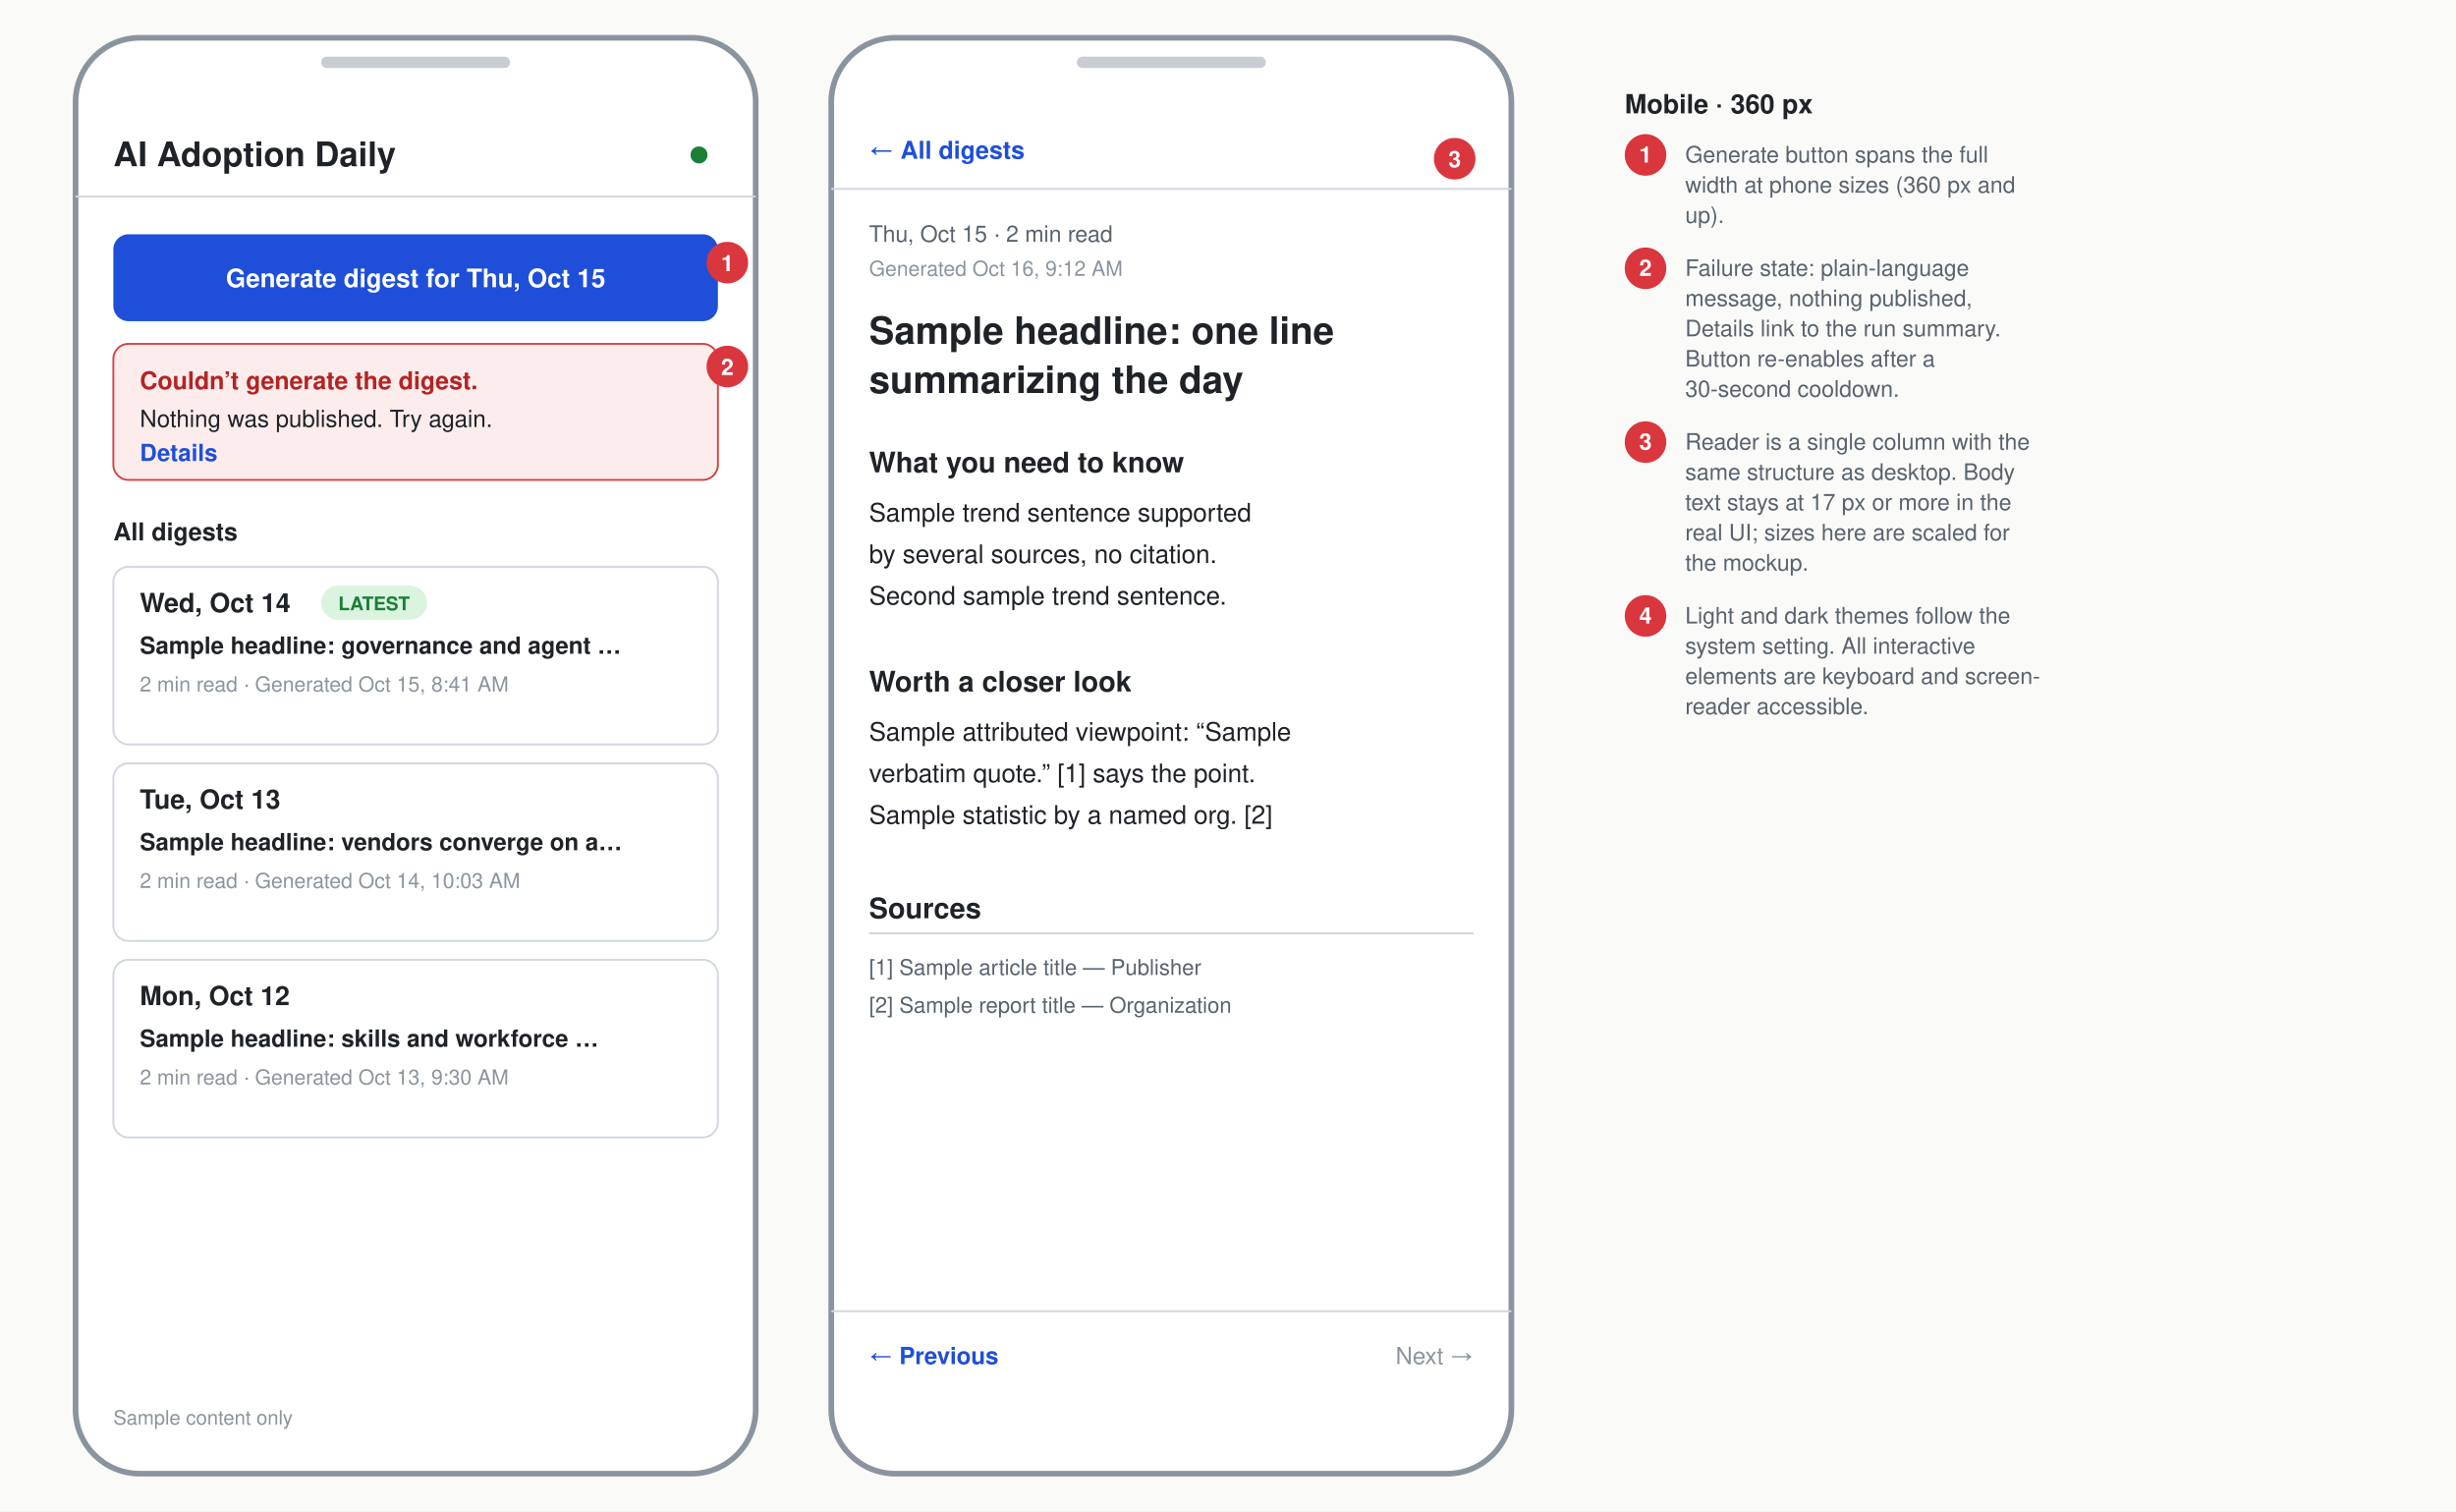
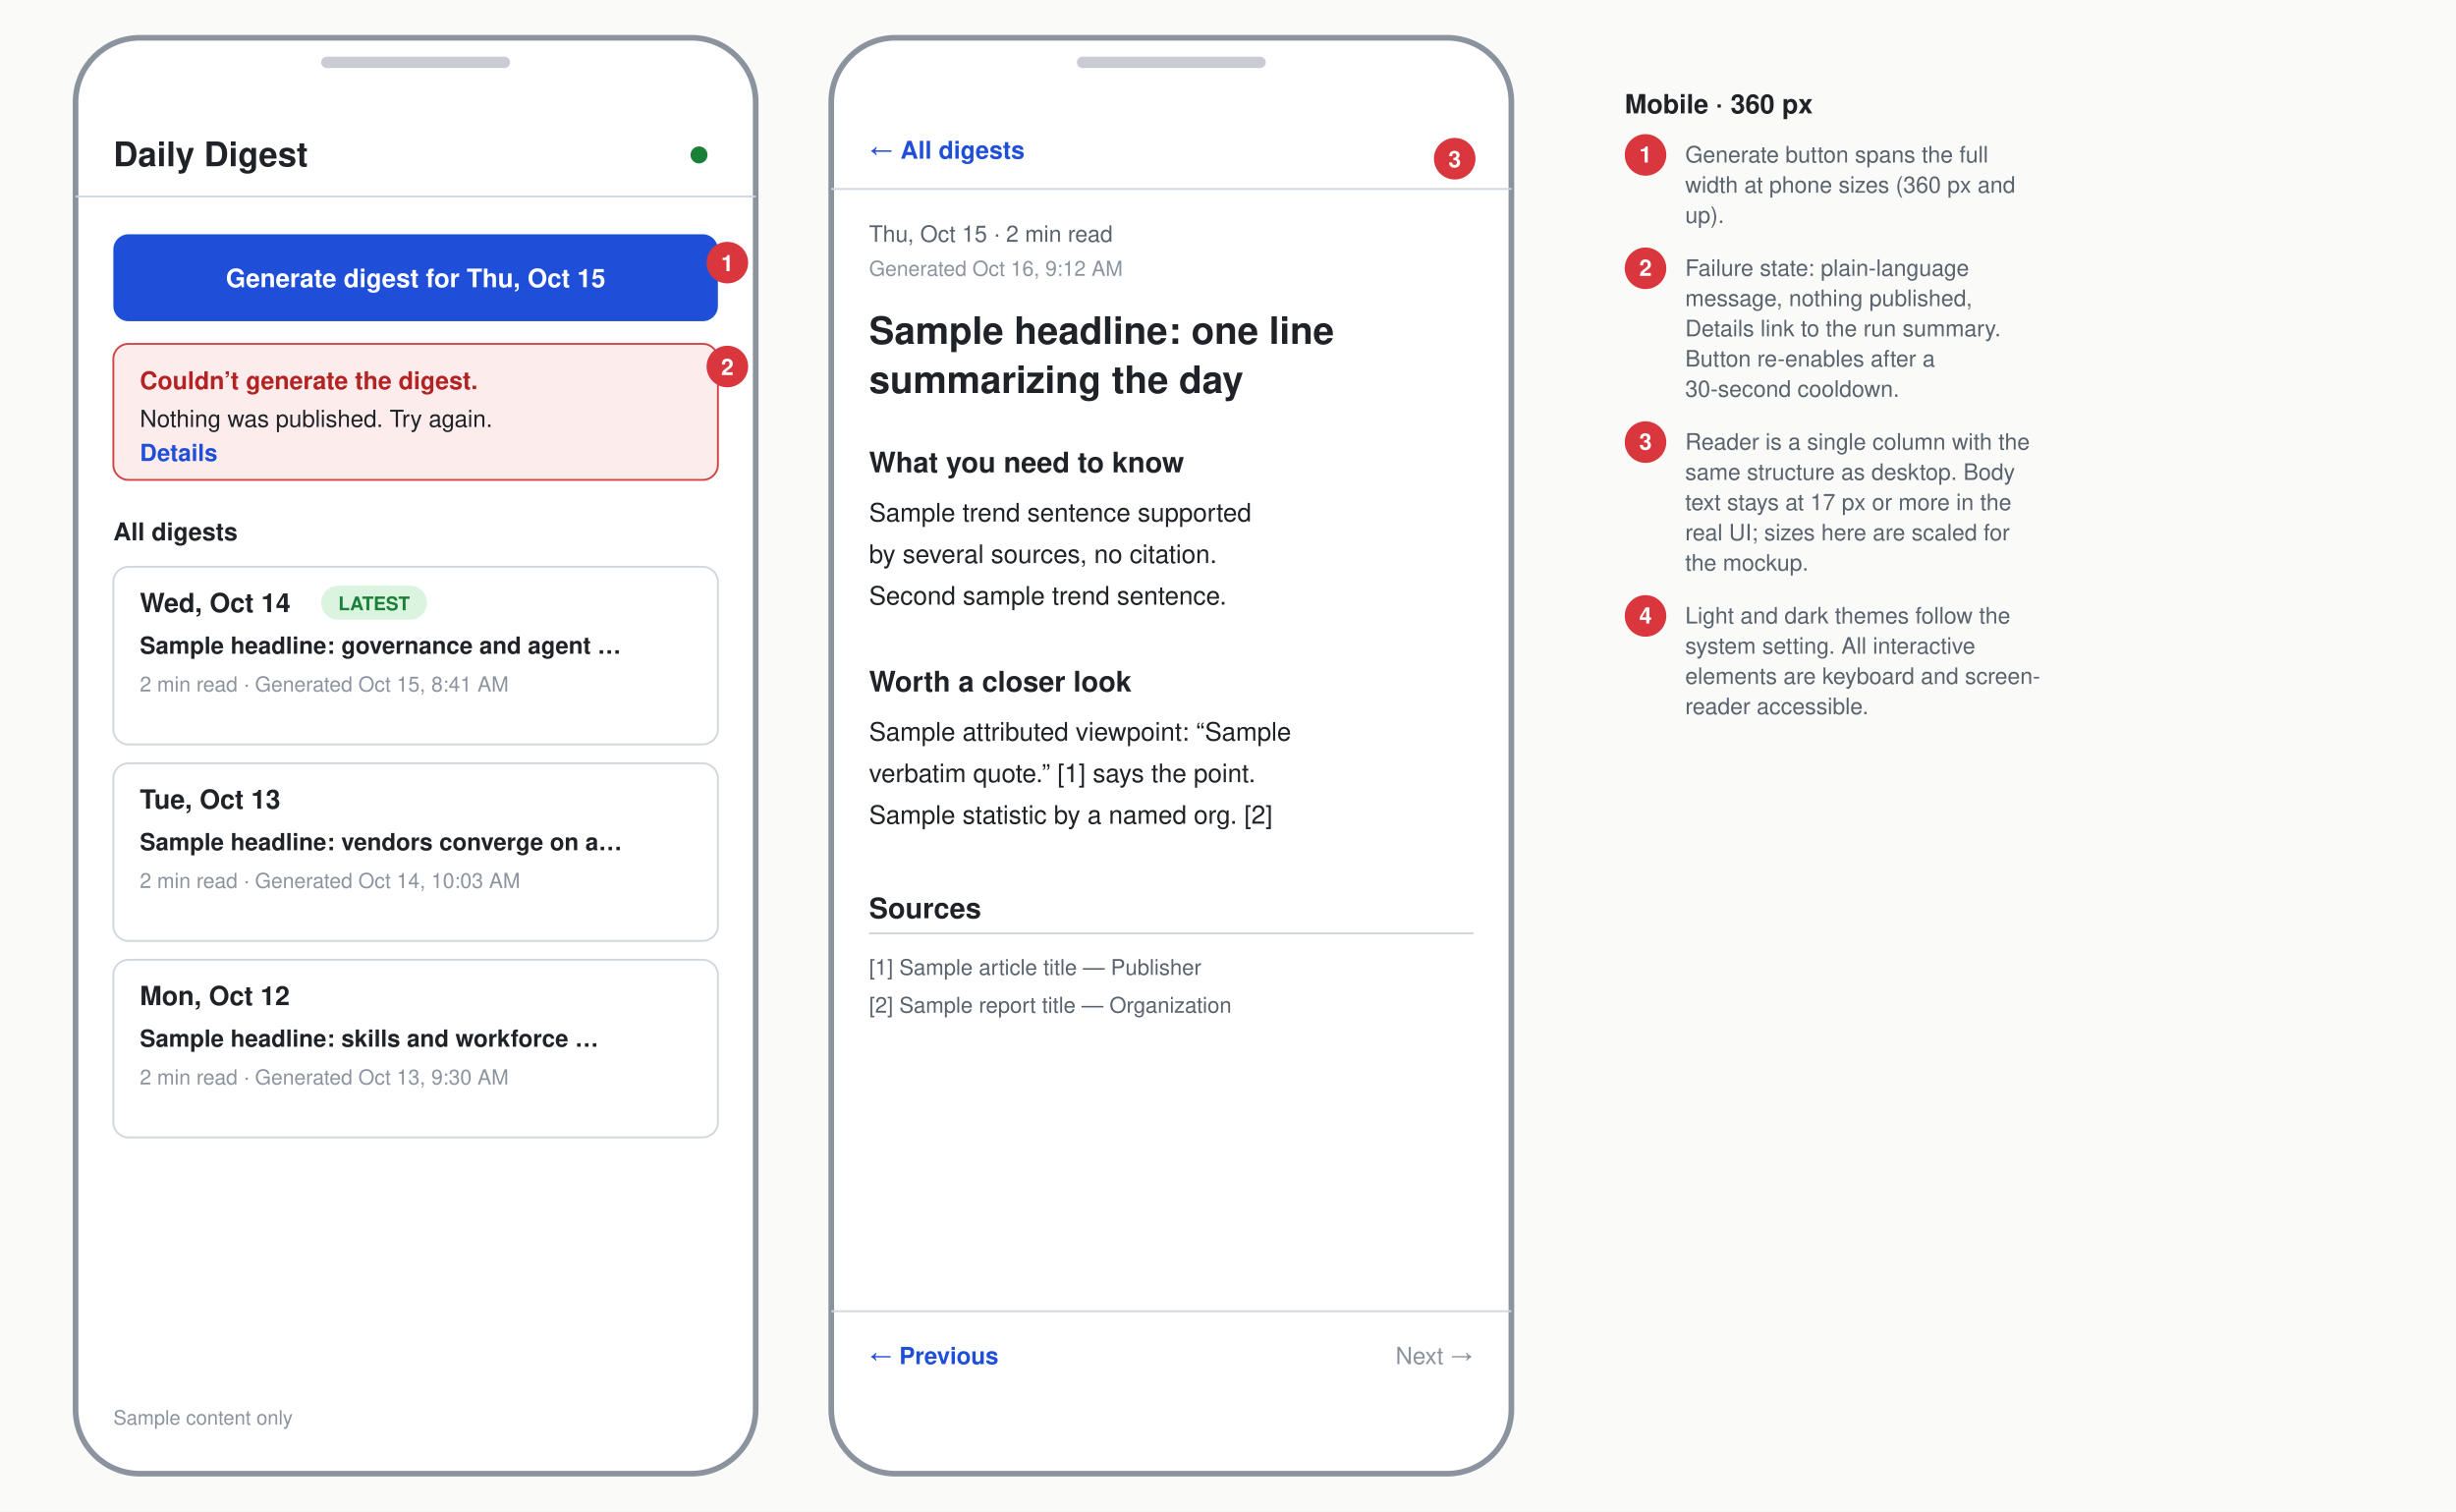
<svg xmlns="http://www.w3.org/2000/svg" viewBox="0 0 1300 800" width="1300" height="800" font-family="-apple-system, BlinkMacSystemFont, &quot;Segoe UI&quot;, Helvetica, Arial, sans-serif" role="img" aria-label="Mockup 5: mobile views">
  <defs>
    <marker id="a" viewBox="0 0 10 10" refX="9" refY="5" markerWidth="7" markerHeight="7" orient="auto-start-reverse">
      <path d="M0,0 L10,5 L0,10 z" fill="#444" />
    </marker>
    <marker id="as" viewBox="0 0 10 10" refX="1" refY="5" markerWidth="7" markerHeight="7" orient="auto-start-reverse">
      <path d="M10,0 L0,5 L10,10 z" fill="#444" />
    </marker>
    <marker id="g" viewBox="0 0 10 10" refX="9" refY="5" markerWidth="7" markerHeight="7" orient="auto-start-reverse">
      <path d="M0,0 L10,5 L0,10 z" fill="#888" />
    </marker>
    <marker id="gs" viewBox="0 0 10 10" refX="1" refY="5" markerWidth="7" markerHeight="7" orient="auto-start-reverse">
      <path d="M10,0 L0,5 L10,10 z" fill="#888" />
    </marker>
    <marker id="r" viewBox="0 0 10 10" refX="9" refY="5" markerWidth="7" markerHeight="7" orient="auto-start-reverse">
      <path d="M0,0 L10,5 L0,10 z" fill="#D14343" />
    </marker>
    <marker id="rs" viewBox="0 0 10 10" refX="1" refY="5" markerWidth="7" markerHeight="7" orient="auto-start-reverse">
      <path d="M10,0 L0,5 L10,10 z" fill="#D14343" />
    </marker>
  </defs>
  <rect width="1300" height="800" fill="#FAFAF8" />
  <rect x="40" y="20" width="360" height="760" rx="34" fill="#fff" stroke="#8B949E" stroke-width="3" />
  <rect x="170" y="30" width="100" height="6" rx="3" fill="#C9CDD3" stroke="none" stroke-width="1" />
-   <text x="60" y="88" font-size="18" font-weight="700" fill="#1F2328" text-anchor="start">AI Adoption Daily</text>
+   <text x="60" y="88" font-size="18" font-weight="700" fill="#1F2328" text-anchor="start">Daily Digest</text>
  <circle cx="370" cy="82" r="4.5" fill="#1A7F37" stroke="none" stroke-width="1" />
  <line x1="40" y1="104" x2="400" y2="104" stroke="#D0D7DE" stroke-width="1" />
  <rect x="60" y="124" width="320" height="46" rx="8" fill="#1F4FD8" stroke="none" stroke-width="1" />
  <text x="220" y="152" font-size="13.5" font-weight="600" fill="#fff" text-anchor="middle">Generate digest for Thu, Oct 15</text>
  <rect x="60" y="182" width="320" height="72" rx="8" fill="#FDECEC" stroke="#D14343" stroke-width="1" />
  <text x="74" y="206" font-size="13" font-weight="700" fill="#B42323" text-anchor="start">Couldn’t generate the digest.</text>
  <text x="74" y="226" font-size="12.5" font-weight="400" fill="#1F2328" text-anchor="start">Nothing was published. Try again.</text>
  <text x="74" y="244" font-size="12.5" font-weight="600" fill="#1F4FD8" text-anchor="start">Details</text>
  <text x="60" y="286" font-size="13" font-weight="700" fill="#1F2328" text-anchor="start">All digests</text>
  <rect x="60" y="300" width="320" height="94" rx="8" fill="#fff" stroke="#D0D7DE" stroke-width="1" />
  <text x="74" y="324" font-size="14" font-weight="700" fill="#1F2328" text-anchor="start">Wed, Oct 14</text>
  <rect x="170" y="310" width="56" height="18" rx="9" fill="#DAF4E0" stroke="none" stroke-width="1" />
  <text x="198" y="323" font-size="10" font-weight="700" fill="#1A7F37" text-anchor="middle">LATEST</text>
  <text x="74" y="346" font-size="12.5" font-weight="600" fill="#1F2328" text-anchor="start">Sample headline: governance and agent …</text>
  <text x="74" y="366" font-size="11" font-weight="400" fill="#8B949E" text-anchor="start">2 min read · Generated Oct 15, 8:41 AM</text>
  <rect x="60" y="404" width="320" height="94" rx="8" fill="#fff" stroke="#D0D7DE" stroke-width="1" />
  <text x="74" y="428" font-size="14" font-weight="700" fill="#1F2328" text-anchor="start">Tue, Oct 13</text>
  <text x="74" y="450" font-size="12.5" font-weight="600" fill="#1F2328" text-anchor="start">Sample headline: vendors converge on a…</text>
  <text x="74" y="470" font-size="11" font-weight="400" fill="#8B949E" text-anchor="start">2 min read · Generated Oct 14, 10:03 AM</text>
  <rect x="60" y="508" width="320" height="94" rx="8" fill="#fff" stroke="#D0D7DE" stroke-width="1" />
  <text x="74" y="532" font-size="14" font-weight="700" fill="#1F2328" text-anchor="start">Mon, Oct 12</text>
  <text x="74" y="554" font-size="12.5" font-weight="600" fill="#1F2328" text-anchor="start">Sample headline: skills and workforce …</text>
  <text x="74" y="574" font-size="11" font-weight="400" fill="#8B949E" text-anchor="start">2 min read · Generated Oct 13, 9:30 AM</text>
  <text x="60" y="754" font-size="10.5" font-weight="400" fill="#8B949E" text-anchor="start">Sample content only</text>
  <circle cx="385" cy="139" r="11" fill="#D9363E" stroke="none" stroke-width="1" />
  <text x="385" y="143.5" font-size="12" font-weight="700" fill="#fff" text-anchor="middle">1</text>
  <circle cx="385" cy="194" r="11" fill="#D9363E" stroke="none" stroke-width="1" />
  <text x="385" y="198.5" font-size="12" font-weight="700" fill="#fff" text-anchor="middle">2</text>
  <rect x="440" y="20" width="360" height="760" rx="34" fill="#fff" stroke="#8B949E" stroke-width="3" />
  <rect x="570" y="30" width="100" height="6" rx="3" fill="#C9CDD3" stroke="none" stroke-width="1" />
  <text x="460" y="84" font-size="13" font-weight="600" fill="#1F4FD8" text-anchor="start">← All digests</text>
  <line x1="440" y1="100" x2="800" y2="100" stroke="#D0D7DE" stroke-width="1" />
  <text x="460" y="128" font-size="12" font-weight="400" fill="#59636E" text-anchor="start">Thu, Oct 15 · 2 min read</text>
  <text x="460" y="146" font-size="11" font-weight="400" fill="#8B949E" text-anchor="start">Generated Oct 16, 9:12 AM</text>
  <text x="460" y="182" font-size="20" font-weight="700" fill="#1F2328" text-anchor="start">Sample headline: one line</text>
  <text x="460" y="208" font-size="20" font-weight="700" fill="#1F2328" text-anchor="start">summarizing the day</text>
  <text x="460" y="250" font-size="15" font-weight="700" fill="#1F2328" text-anchor="start">What you need to know</text>
  <text x="460" y="276" font-size="13.5" font-weight="400" fill="#1F2328" text-anchor="start">Sample trend sentence supported</text>
  <text x="460" y="298" font-size="13.5" font-weight="400" fill="#1F2328" text-anchor="start">by several sources, no citation.</text>
  <text x="460" y="320" font-size="13.5" font-weight="400" fill="#1F2328" text-anchor="start">Second sample trend sentence.</text>
  <text x="460" y="366" font-size="15" font-weight="700" fill="#1F2328" text-anchor="start">Worth a closer look</text>
  <text x="460" y="392" font-size="13.5" font-weight="400" fill="#1F2328" text-anchor="start">Sample attributed viewpoint: “Sample</text>
  <text x="460" y="414" font-size="13.5" font-weight="400" fill="#1F2328" text-anchor="start">verbatim quote.” [1] says the point.</text>
  <text x="460" y="436" font-size="13.5" font-weight="400" fill="#1F2328" text-anchor="start">Sample statistic by a named org. [2]</text>
  <text x="460" y="486" font-size="15" font-weight="700" fill="#1F2328" text-anchor="start">Sources</text>
  <line x1="460" y1="494" x2="780" y2="494" stroke="#D0D7DE" stroke-width="1" />
  <text x="460" y="516" font-size="11.5" font-weight="400" fill="#59636E" text-anchor="start">[1] Sample article title — Publisher</text>
  <text x="460" y="536" font-size="11.5" font-weight="400" fill="#59636E" text-anchor="start">[2] Sample report title — Organization</text>
  <line x1="440" y1="694" x2="800" y2="694" stroke="#D0D7DE" stroke-width="1" />
  <text x="460" y="722" font-size="12.5" font-weight="600" fill="#1F4FD8" text-anchor="start">← Previous</text>
  <text x="780" y="722" font-size="12.5" font-weight="400" fill="#8B949E" text-anchor="end">Next →</text>
  <circle cx="770" cy="84" r="11" fill="#D9363E" stroke="none" stroke-width="1" />
  <text x="770" y="88.5" font-size="12" font-weight="700" fill="#fff" text-anchor="middle">3</text>
  <text x="860" y="60" font-size="14" font-weight="700" fill="#1F2328" text-anchor="start">Mobile · 360 px</text>
  <circle cx="871" cy="82" r="11" fill="#D9363E" stroke="none" stroke-width="1" />
  <text x="871" y="86" font-size="12" font-weight="700" fill="#fff" text-anchor="middle">1</text>
  <text x="892" y="86" font-size="12" font-weight="400" fill="#59636E" text-anchor="start">Generate button spans the full</text>
  <text x="892" y="102" font-size="12" font-weight="400" fill="#59636E" text-anchor="start">width at phone sizes (360 px and</text>
  <text x="892" y="118" font-size="12" font-weight="400" fill="#59636E" text-anchor="start">up).</text>
  <circle cx="871" cy="142" r="11" fill="#D9363E" stroke="none" stroke-width="1" />
  <text x="871" y="146" font-size="12" font-weight="700" fill="#fff" text-anchor="middle">2</text>
  <text x="892" y="146" font-size="12" font-weight="400" fill="#59636E" text-anchor="start">Failure state: plain-language</text>
  <text x="892" y="162" font-size="12" font-weight="400" fill="#59636E" text-anchor="start">message, nothing published,</text>
  <text x="892" y="178" font-size="12" font-weight="400" fill="#59636E" text-anchor="start">Details link to the run summary.</text>
  <text x="892" y="194" font-size="12" font-weight="400" fill="#59636E" text-anchor="start">Button re-enables after a</text>
  <text x="892" y="210" font-size="12" font-weight="400" fill="#59636E" text-anchor="start">30-second cooldown.</text>
  <circle cx="871" cy="234" r="11" fill="#D9363E" stroke="none" stroke-width="1" />
  <text x="871" y="238" font-size="12" font-weight="700" fill="#fff" text-anchor="middle">3</text>
  <text x="892" y="238" font-size="12" font-weight="400" fill="#59636E" text-anchor="start">Reader is a single column with the</text>
  <text x="892" y="254" font-size="12" font-weight="400" fill="#59636E" text-anchor="start">same structure as desktop. Body</text>
  <text x="892" y="270" font-size="12" font-weight="400" fill="#59636E" text-anchor="start">text stays at 17 px or more in the</text>
  <text x="892" y="286" font-size="12" font-weight="400" fill="#59636E" text-anchor="start">real UI; sizes here are scaled for</text>
  <text x="892" y="302" font-size="12" font-weight="400" fill="#59636E" text-anchor="start">the mockup.</text>
  <circle cx="871" cy="326" r="11" fill="#D9363E" stroke="none" stroke-width="1" />
  <text x="871" y="330" font-size="12" font-weight="700" fill="#fff" text-anchor="middle">4</text>
  <text x="892" y="330" font-size="12" font-weight="400" fill="#59636E" text-anchor="start">Light and dark themes follow the</text>
  <text x="892" y="346" font-size="12" font-weight="400" fill="#59636E" text-anchor="start">system setting. All interactive</text>
  <text x="892" y="362" font-size="12" font-weight="400" fill="#59636E" text-anchor="start">elements are keyboard and screen-</text>
  <text x="892" y="378" font-size="12" font-weight="400" fill="#59636E" text-anchor="start">reader accessible.</text>
</svg>
